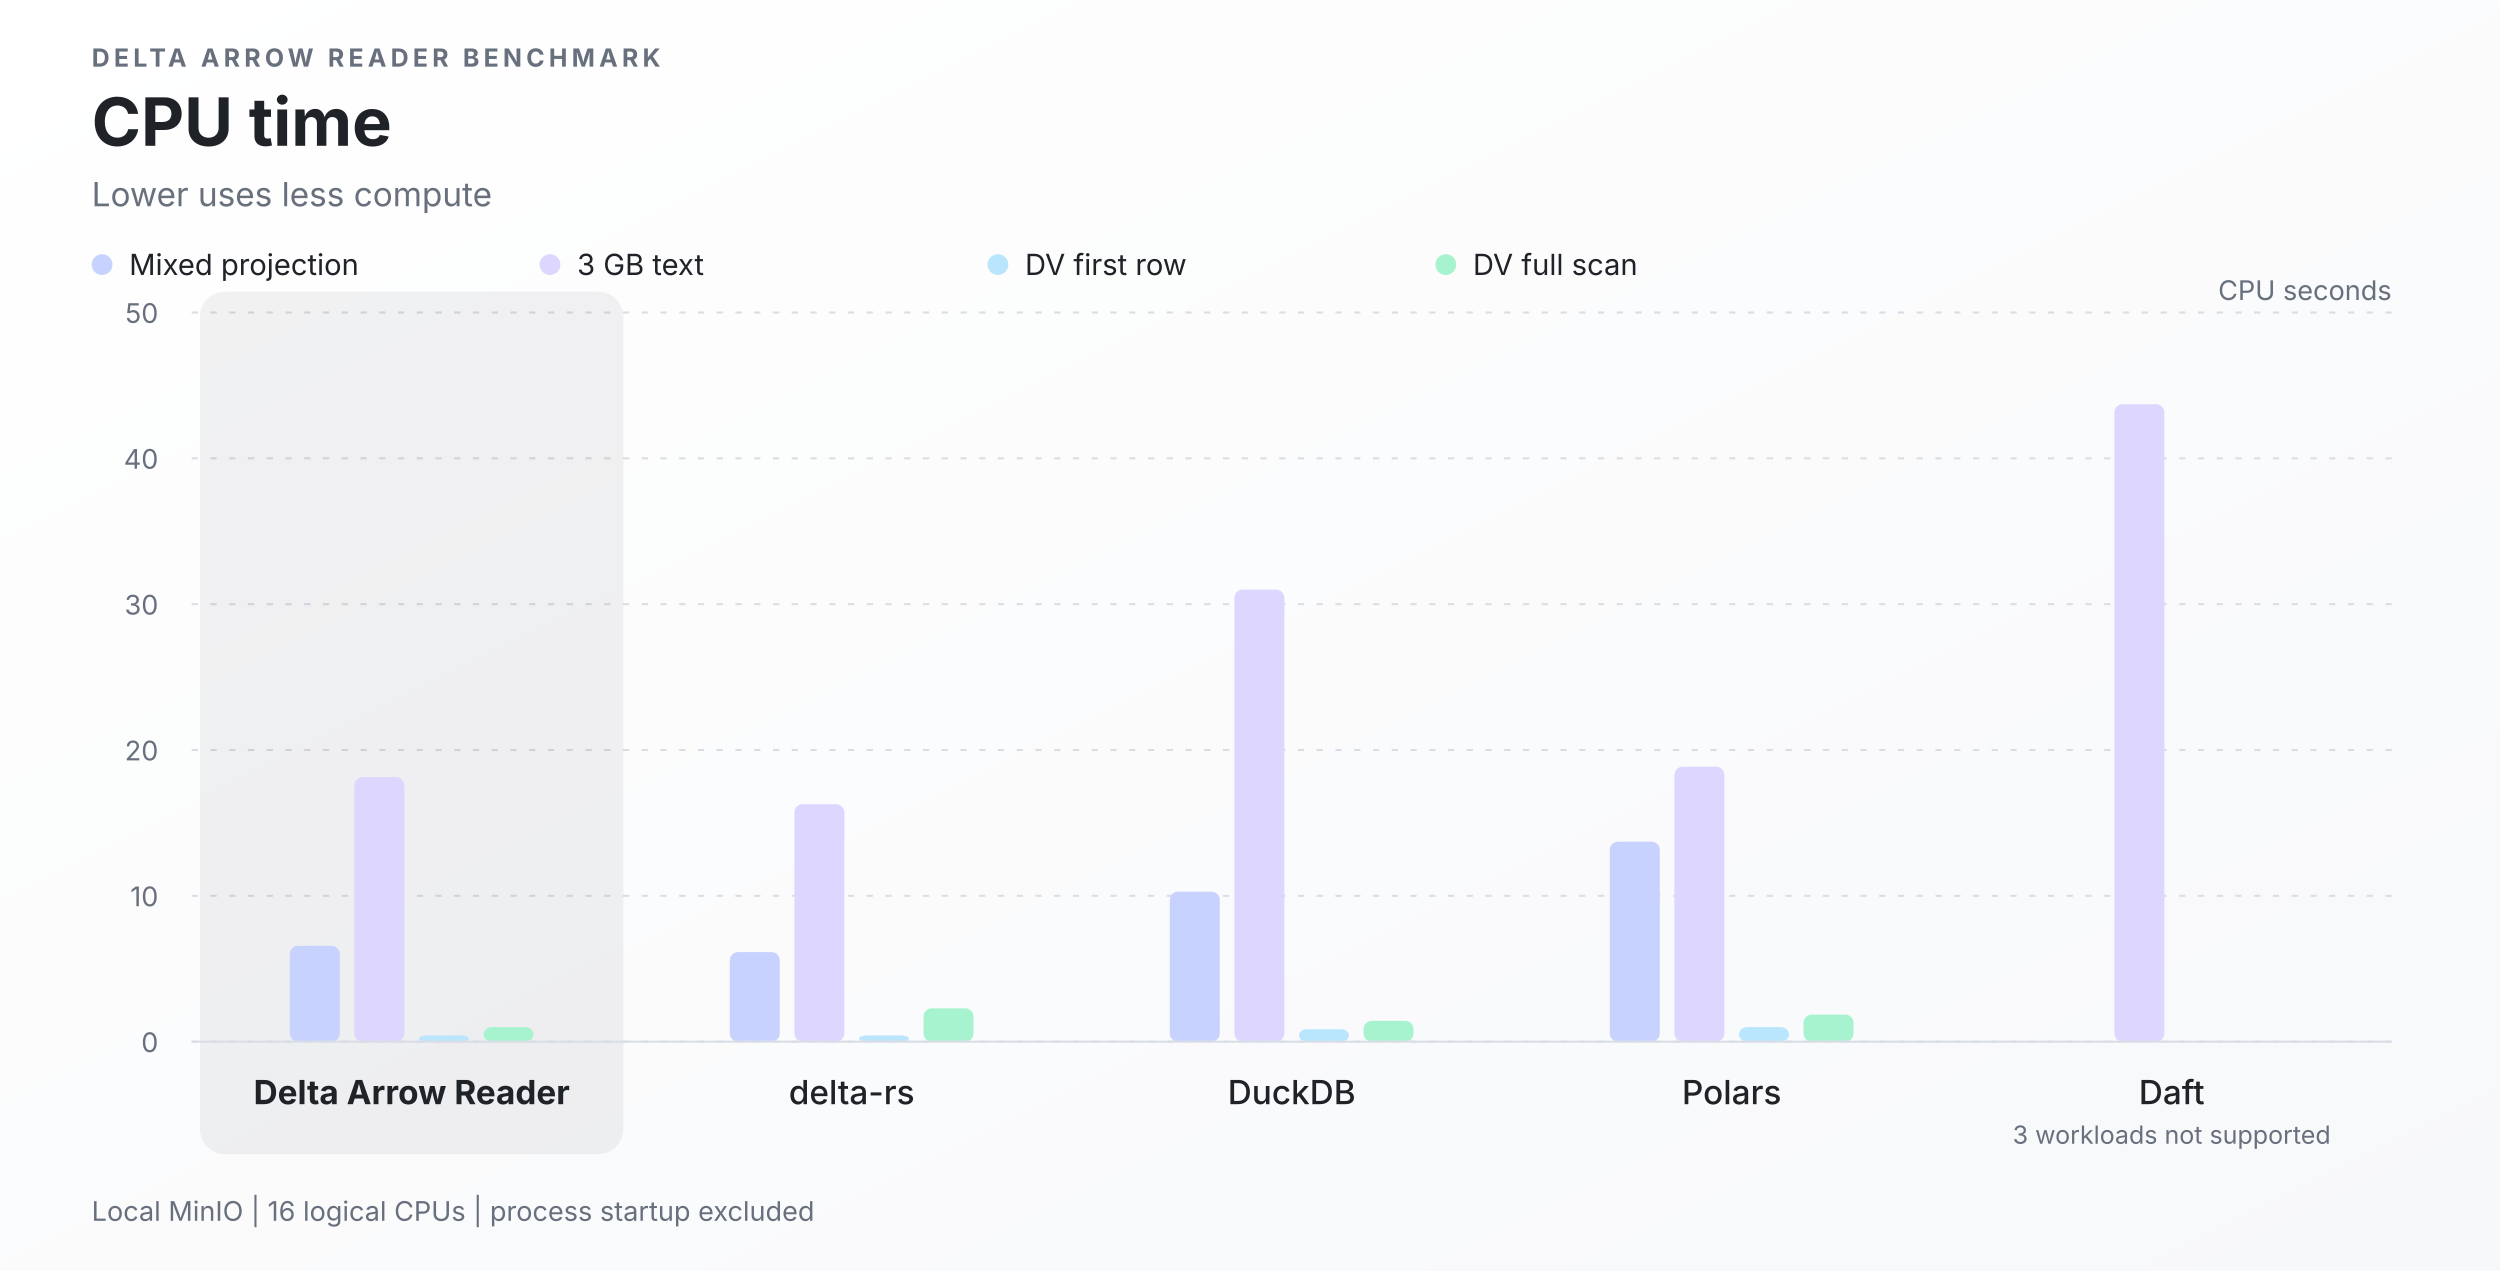
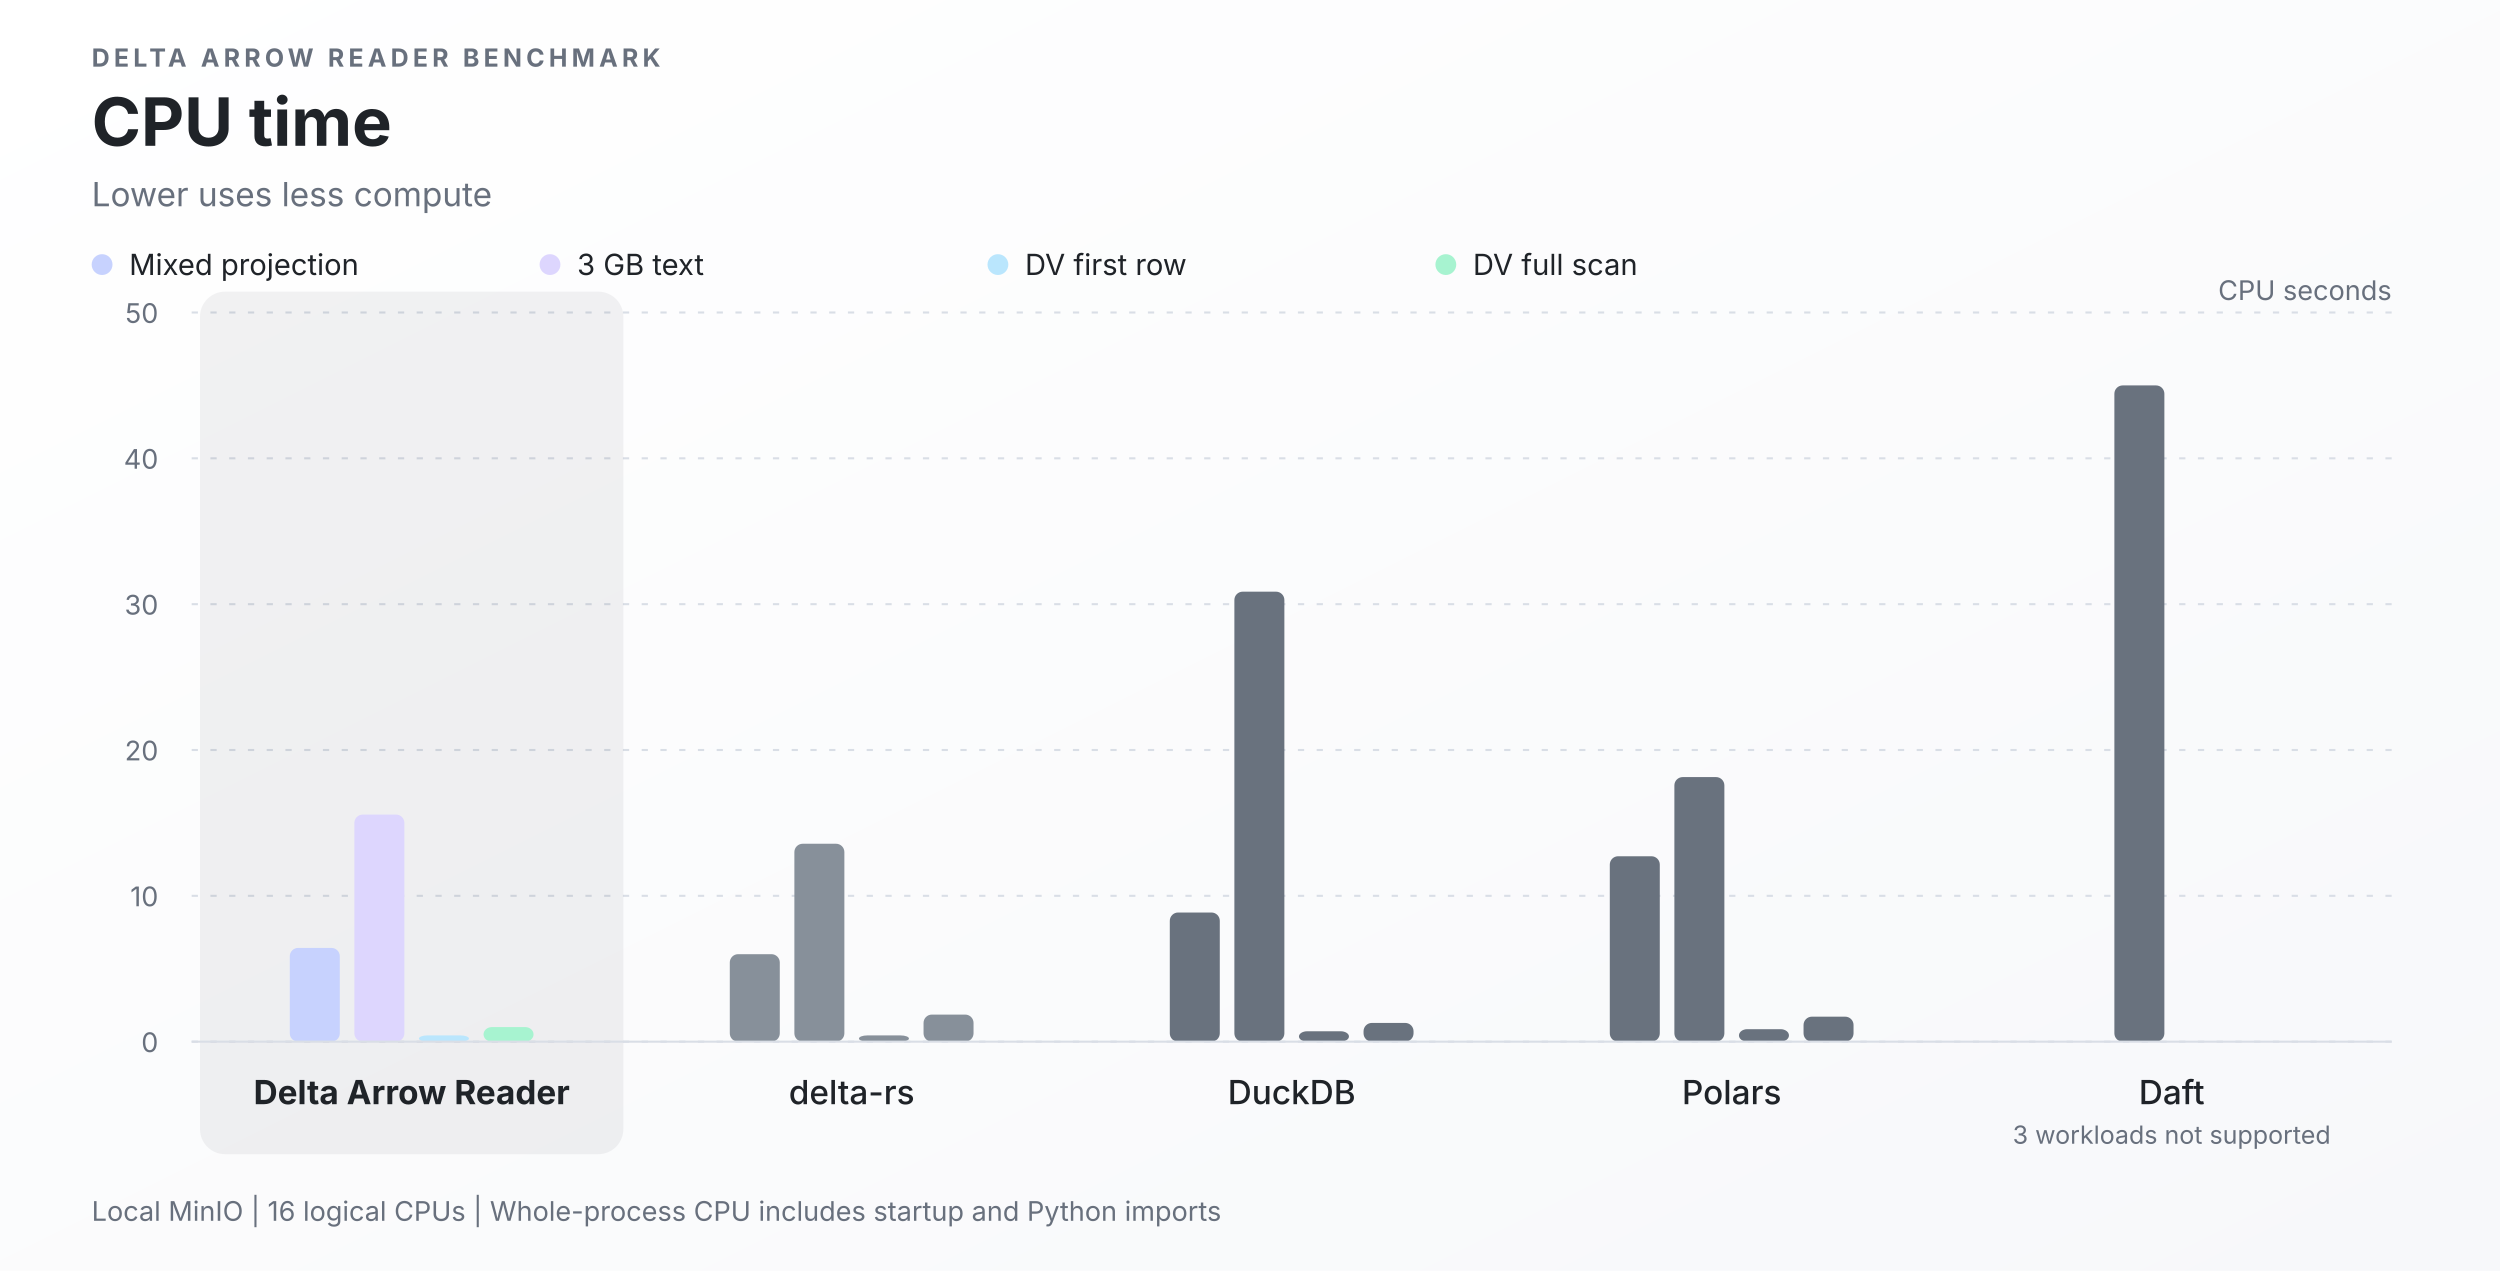
<svg xmlns="http://www.w3.org/2000/svg" width="1200" height="610" viewBox="0 0 1200 610" role="img" aria-labelledby="title description">
  <style>text{font-family:Inter,ui-sans-serif,-apple-system,BlinkMacSystemFont,"Segoe UI",sans-serif}</style>
  <defs>
    <linearGradient id="page" x1="0" y1="0" x2="1" y2="1">
      <stop offset="0" stop-color="#ffffff" />
      <stop offset="1" stop-color="#f7f8fa" />
    </linearGradient>
  </defs>
  <rect width="1200" height="610" fill="url(#page)" />
  <text x="44" y="32" fill="#68707d" font-size="12" font-weight="700" letter-spacing="2">DELTA ARROW READER BENCHMARK</text>
  <text x="44" y="70" fill="#1f2328" font-size="32" font-weight="700">CPU time</text>
  <text x="44" y="99" fill="#68707d" font-size="16">Lower uses less compute</text>
  <circle cx="49" cy="127" r="5" fill="#c7d2fe" />
  <text x="62" y="132" fill="#1f2328" font-size="14">Mixed projection</text>
  <circle cx="264" cy="127" r="5" fill="#ddd6fe" />
  <text x="277" y="132" fill="#1f2328" font-size="14">3 GB text</text>
  <circle cx="479" cy="127" r="5" fill="#bae6fd" />
  <text x="492" y="132" fill="#1f2328" font-size="14">DV first row</text>
  <circle cx="694" cy="127" r="5" fill="#a7f3d0" />
  <text x="707" y="132" fill="#1f2328" font-size="14">DV full scan</text>
  <line x1="92" y1="500.0" x2="1148" y2="500.0" stroke="#d9dee6" stroke-dasharray="3 6" />
  <text x="76" y="505.0" text-anchor="end" fill="#68707d" font-size="13">0</text>
  <line x1="92" y1="430.0" x2="1148" y2="430.0" stroke="#d9dee6" stroke-dasharray="3 6" />
  <text x="76" y="435.0" text-anchor="end" fill="#68707d" font-size="13">10</text>
  <line x1="92" y1="360.0" x2="1148" y2="360.0" stroke="#d9dee6" stroke-dasharray="3 6" />
  <text x="76" y="365.0" text-anchor="end" fill="#68707d" font-size="13">20</text>
  <line x1="92" y1="290.0" x2="1148" y2="290.0" stroke="#d9dee6" stroke-dasharray="3 6" />
  <text x="76" y="295.0" text-anchor="end" fill="#68707d" font-size="13">30</text>
  <line x1="92" y1="220.0" x2="1148" y2="220.0" stroke="#d9dee6" stroke-dasharray="3 6" />
  <text x="76" y="225.0" text-anchor="end" fill="#68707d" font-size="13">40</text>
  <line x1="92" y1="150.0" x2="1148" y2="150.0" stroke="#d9dee6" stroke-dasharray="3 6" />
  <text x="76" y="155.0" text-anchor="end" fill="#68707d" font-size="13">50</text>
  <rect x="96" y="140" width="203.2" height="414" rx="12" fill="#1f2328" fill-opacity="0.055" />
  <text x="197.6" y="530" text-anchor="middle" fill="#1f2328" font-size="16" font-weight="700">Delta Arrow Reader</text>
-   <rect x="139.1" y="454" width="24" height="46" rx="4" fill="#c7d2fe" />
-   <rect x="170.1" y="373" width="24" height="127" rx="4" fill="#ddd6fe" />
+   <rect x="139.1" y="455" width="24" height="45" rx="4" fill="#c7d2fe" />
+   <rect x="170.1" y="391" width="24" height="109" rx="4" fill="#ddd6fe" />
  <rect x="201.1" y="497" width="24" height="3" rx="4" fill="#bae6fd" />
  <rect x="232.1" y="493" width="24" height="7" rx="4" fill="#a7f3d0" />
  <text x="408.8" y="530" text-anchor="middle" fill="#1f2328" font-size="16" font-weight="500">delta-rs</text>
-   <rect x="350.3" y="457" width="24" height="43" rx="4" fill="#c7d2fe" />
-   <rect x="381.3" y="386" width="24" height="114" rx="4" fill="#ddd6fe" />
-   <rect x="412.3" y="497" width="24" height="3" rx="4" fill="#bae6fd" />
-   <rect x="443.3" y="484" width="24" height="16" rx="4" fill="#a7f3d0" />
+   <rect x="350.3" y="458" width="24" height="42" rx="4" fill="#87909a" />
+   <rect x="381.3" y="405" width="24" height="95" rx="4" fill="#87909a" />
+   <rect x="412.3" y="497" width="24" height="3" rx="4" fill="#87909a" />
+   <rect x="443.3" y="487" width="24" height="13" rx="4" fill="#87909a" />
  <text x="620.0" y="530" text-anchor="middle" fill="#1f2328" font-size="16" font-weight="500">DuckDB</text>
-   <rect x="561.5" y="428" width="24" height="72" rx="4" fill="#c7d2fe" />
-   <rect x="592.5" y="283" width="24" height="217" rx="4" fill="#ddd6fe" />
-   <rect x="623.5" y="494" width="24" height="6" rx="4" fill="#bae6fd" />
-   <rect x="654.5" y="490" width="24" height="10" rx="4" fill="#a7f3d0" />
+   <rect x="561.5" y="438" width="24" height="62" rx="4" fill="#69727e" />
+   <rect x="592.5" y="284" width="24" height="216" rx="4" fill="#69727e" />
+   <rect x="623.5" y="495" width="24" height="5" rx="4" fill="#69727e" />
+   <rect x="654.5" y="491" width="24" height="9" rx="4" fill="#69727e" />
  <text x="831.2" y="530" text-anchor="middle" fill="#1f2328" font-size="16" font-weight="500">Polars</text>
-   <rect x="772.7" y="404" width="24" height="96" rx="4" fill="#c7d2fe" />
-   <rect x="803.7" y="368" width="24" height="132" rx="4" fill="#ddd6fe" />
-   <rect x="834.7" y="493" width="24" height="7" rx="4" fill="#bae6fd" />
-   <rect x="865.7" y="487" width="24" height="13" rx="4" fill="#a7f3d0" />
+   <rect x="772.7" y="411" width="24" height="89" rx="4" fill="#69727e" />
+   <rect x="803.7" y="373" width="24" height="127" rx="4" fill="#69727e" />
+   <rect x="834.7" y="494" width="24" height="6" rx="4" fill="#69727e" />
+   <rect x="865.7" y="488" width="24" height="12" rx="4" fill="#69727e" />
  <text x="1042.4" y="530" text-anchor="middle" fill="#1f2328" font-size="16" font-weight="500">Daft</text>
  <text x="1042.4" y="549" text-anchor="middle" fill="#68707d" font-size="12">3 workloads not supported</text>
-   <rect x="1014.9" y="194" width="24" height="306" rx="4" fill="#ddd6fe" />
+   <rect x="1014.9" y="185" width="24" height="315" rx="4" fill="#69727e" />
  <line x1="92" y1="500" x2="1148" y2="500" stroke="#d9dee6" />
  <text x="1148" y="144" text-anchor="end" fill="#68707d" font-size="13">CPU seconds</text>
-   <text x="44" y="586" fill="#68707d" font-size="13">Local MinIO | 16 logical CPUs | process startup excluded</text>
+   <text x="44" y="586" fill="#68707d" font-size="13">Local MinIO | 16 logical CPUs | Whole-process CPU includes startup and Python imports</text>
</svg>
